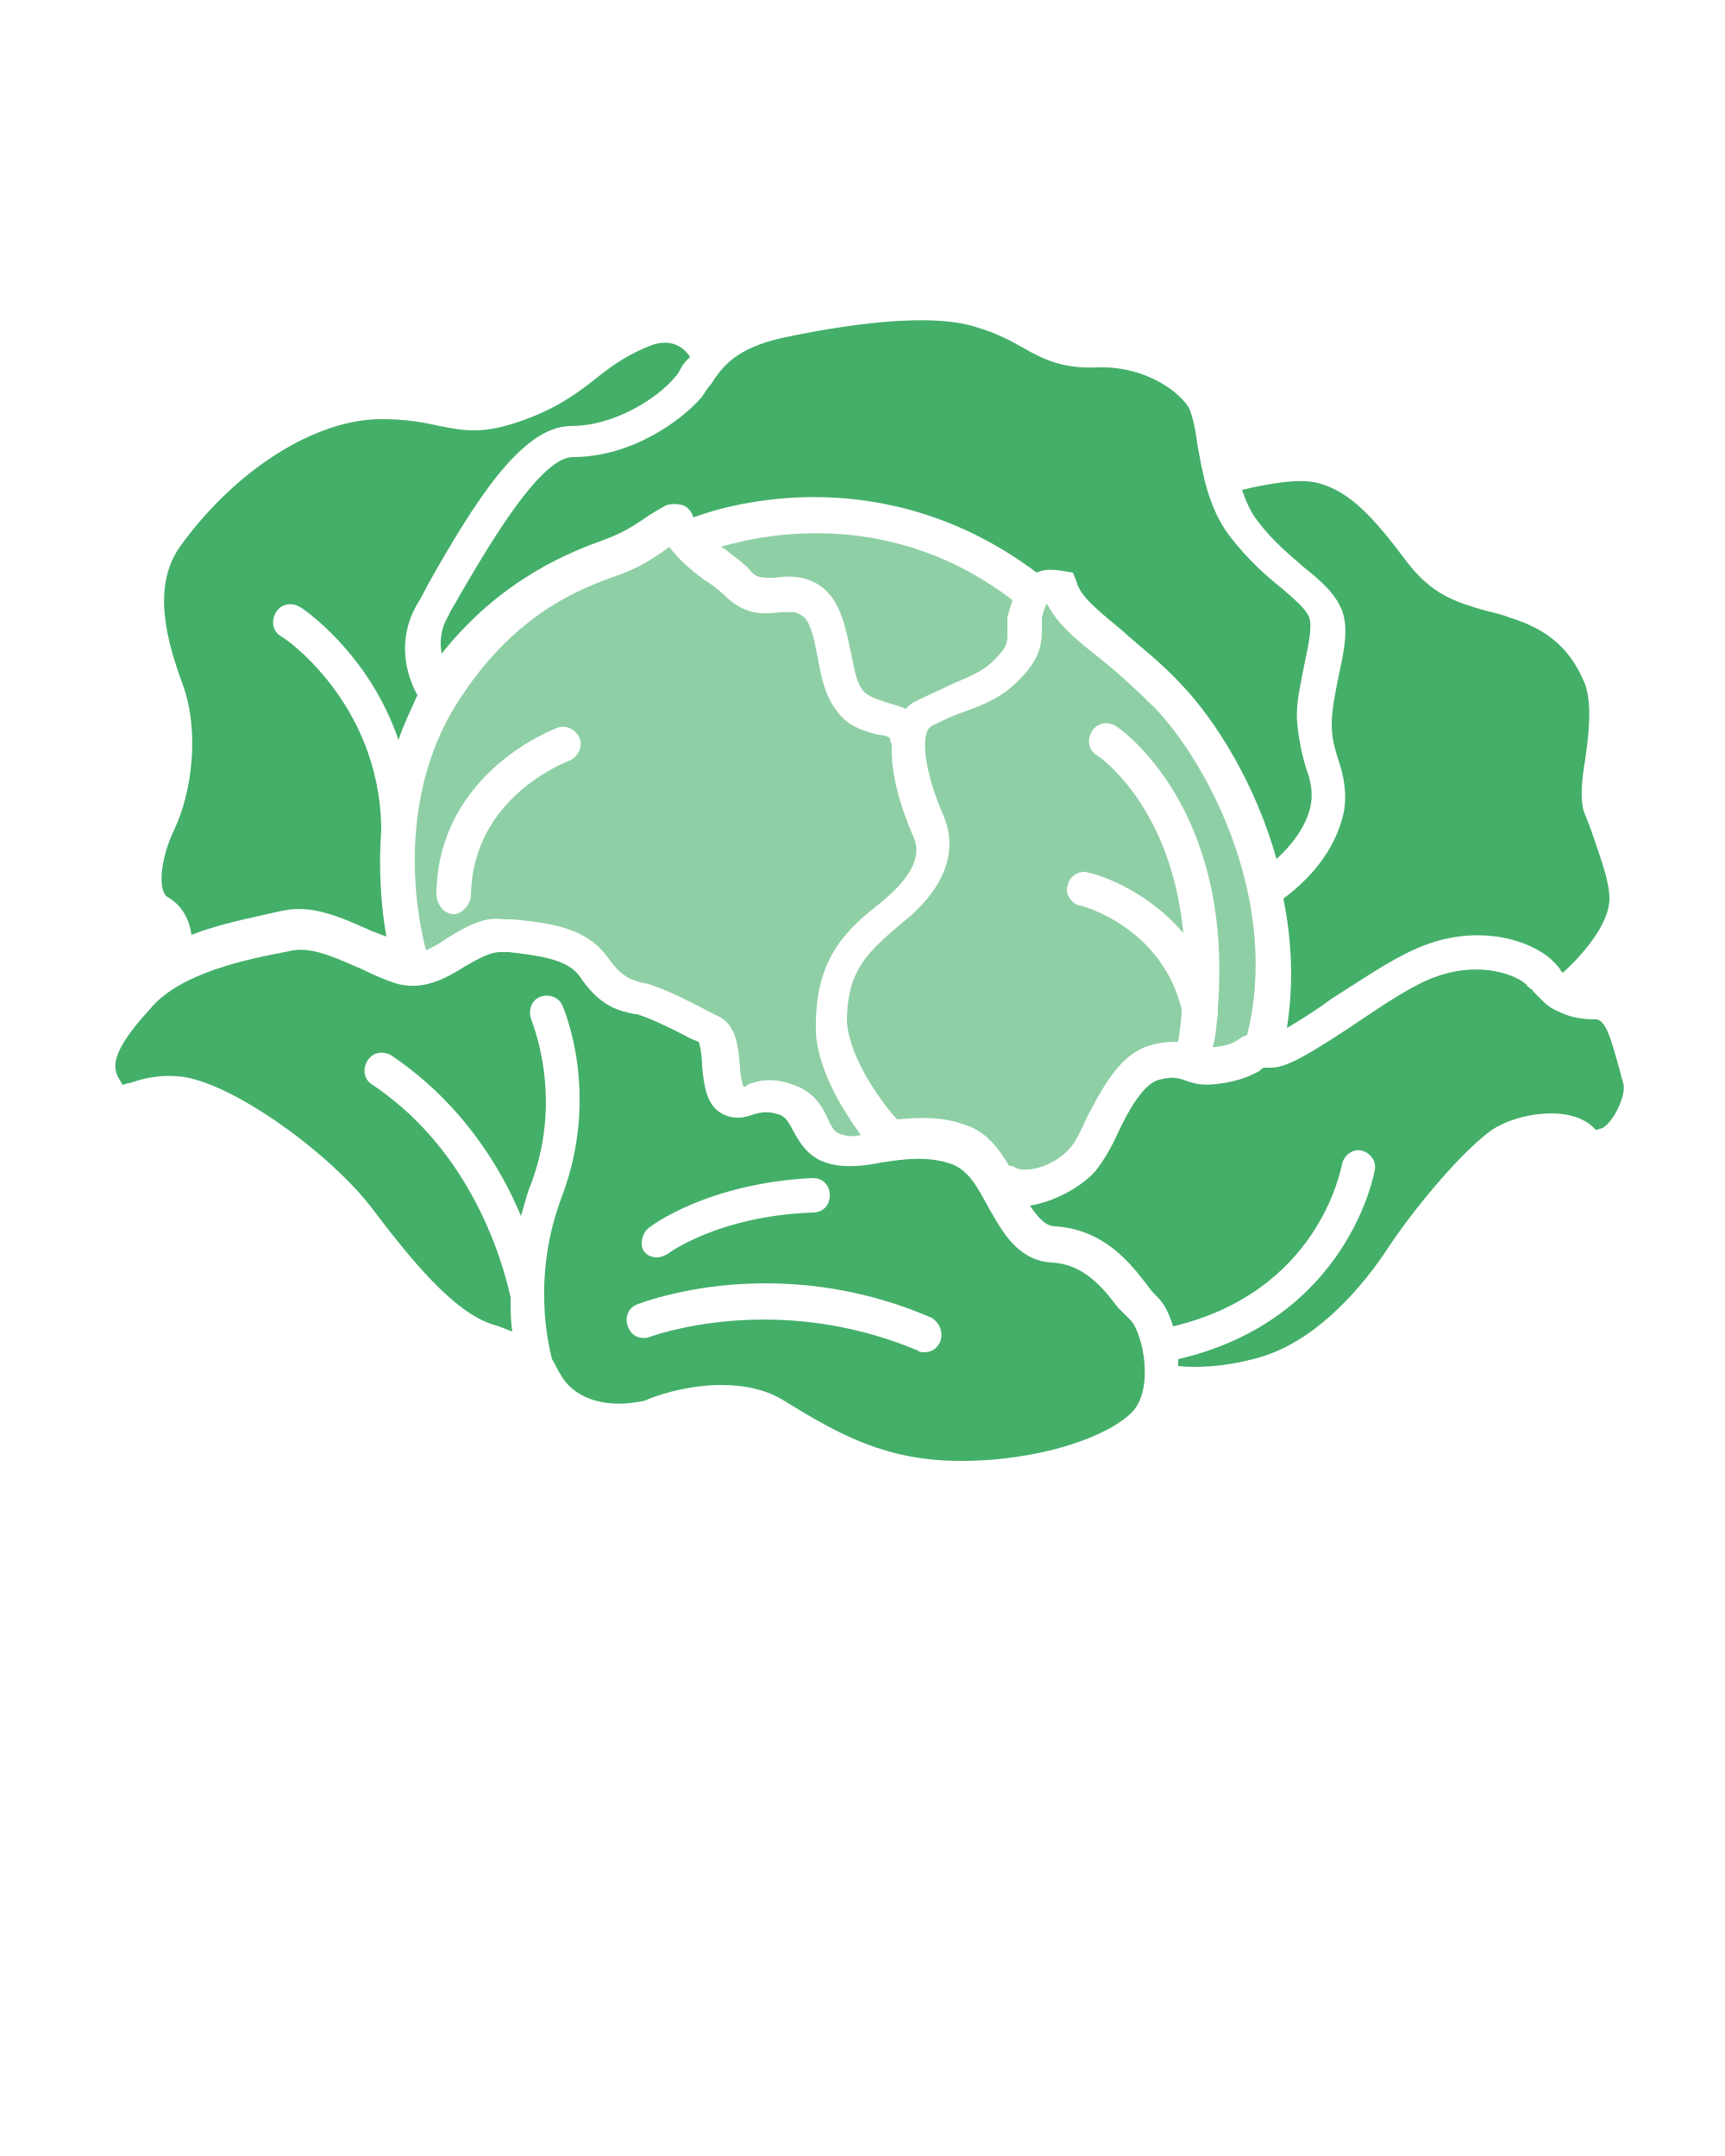
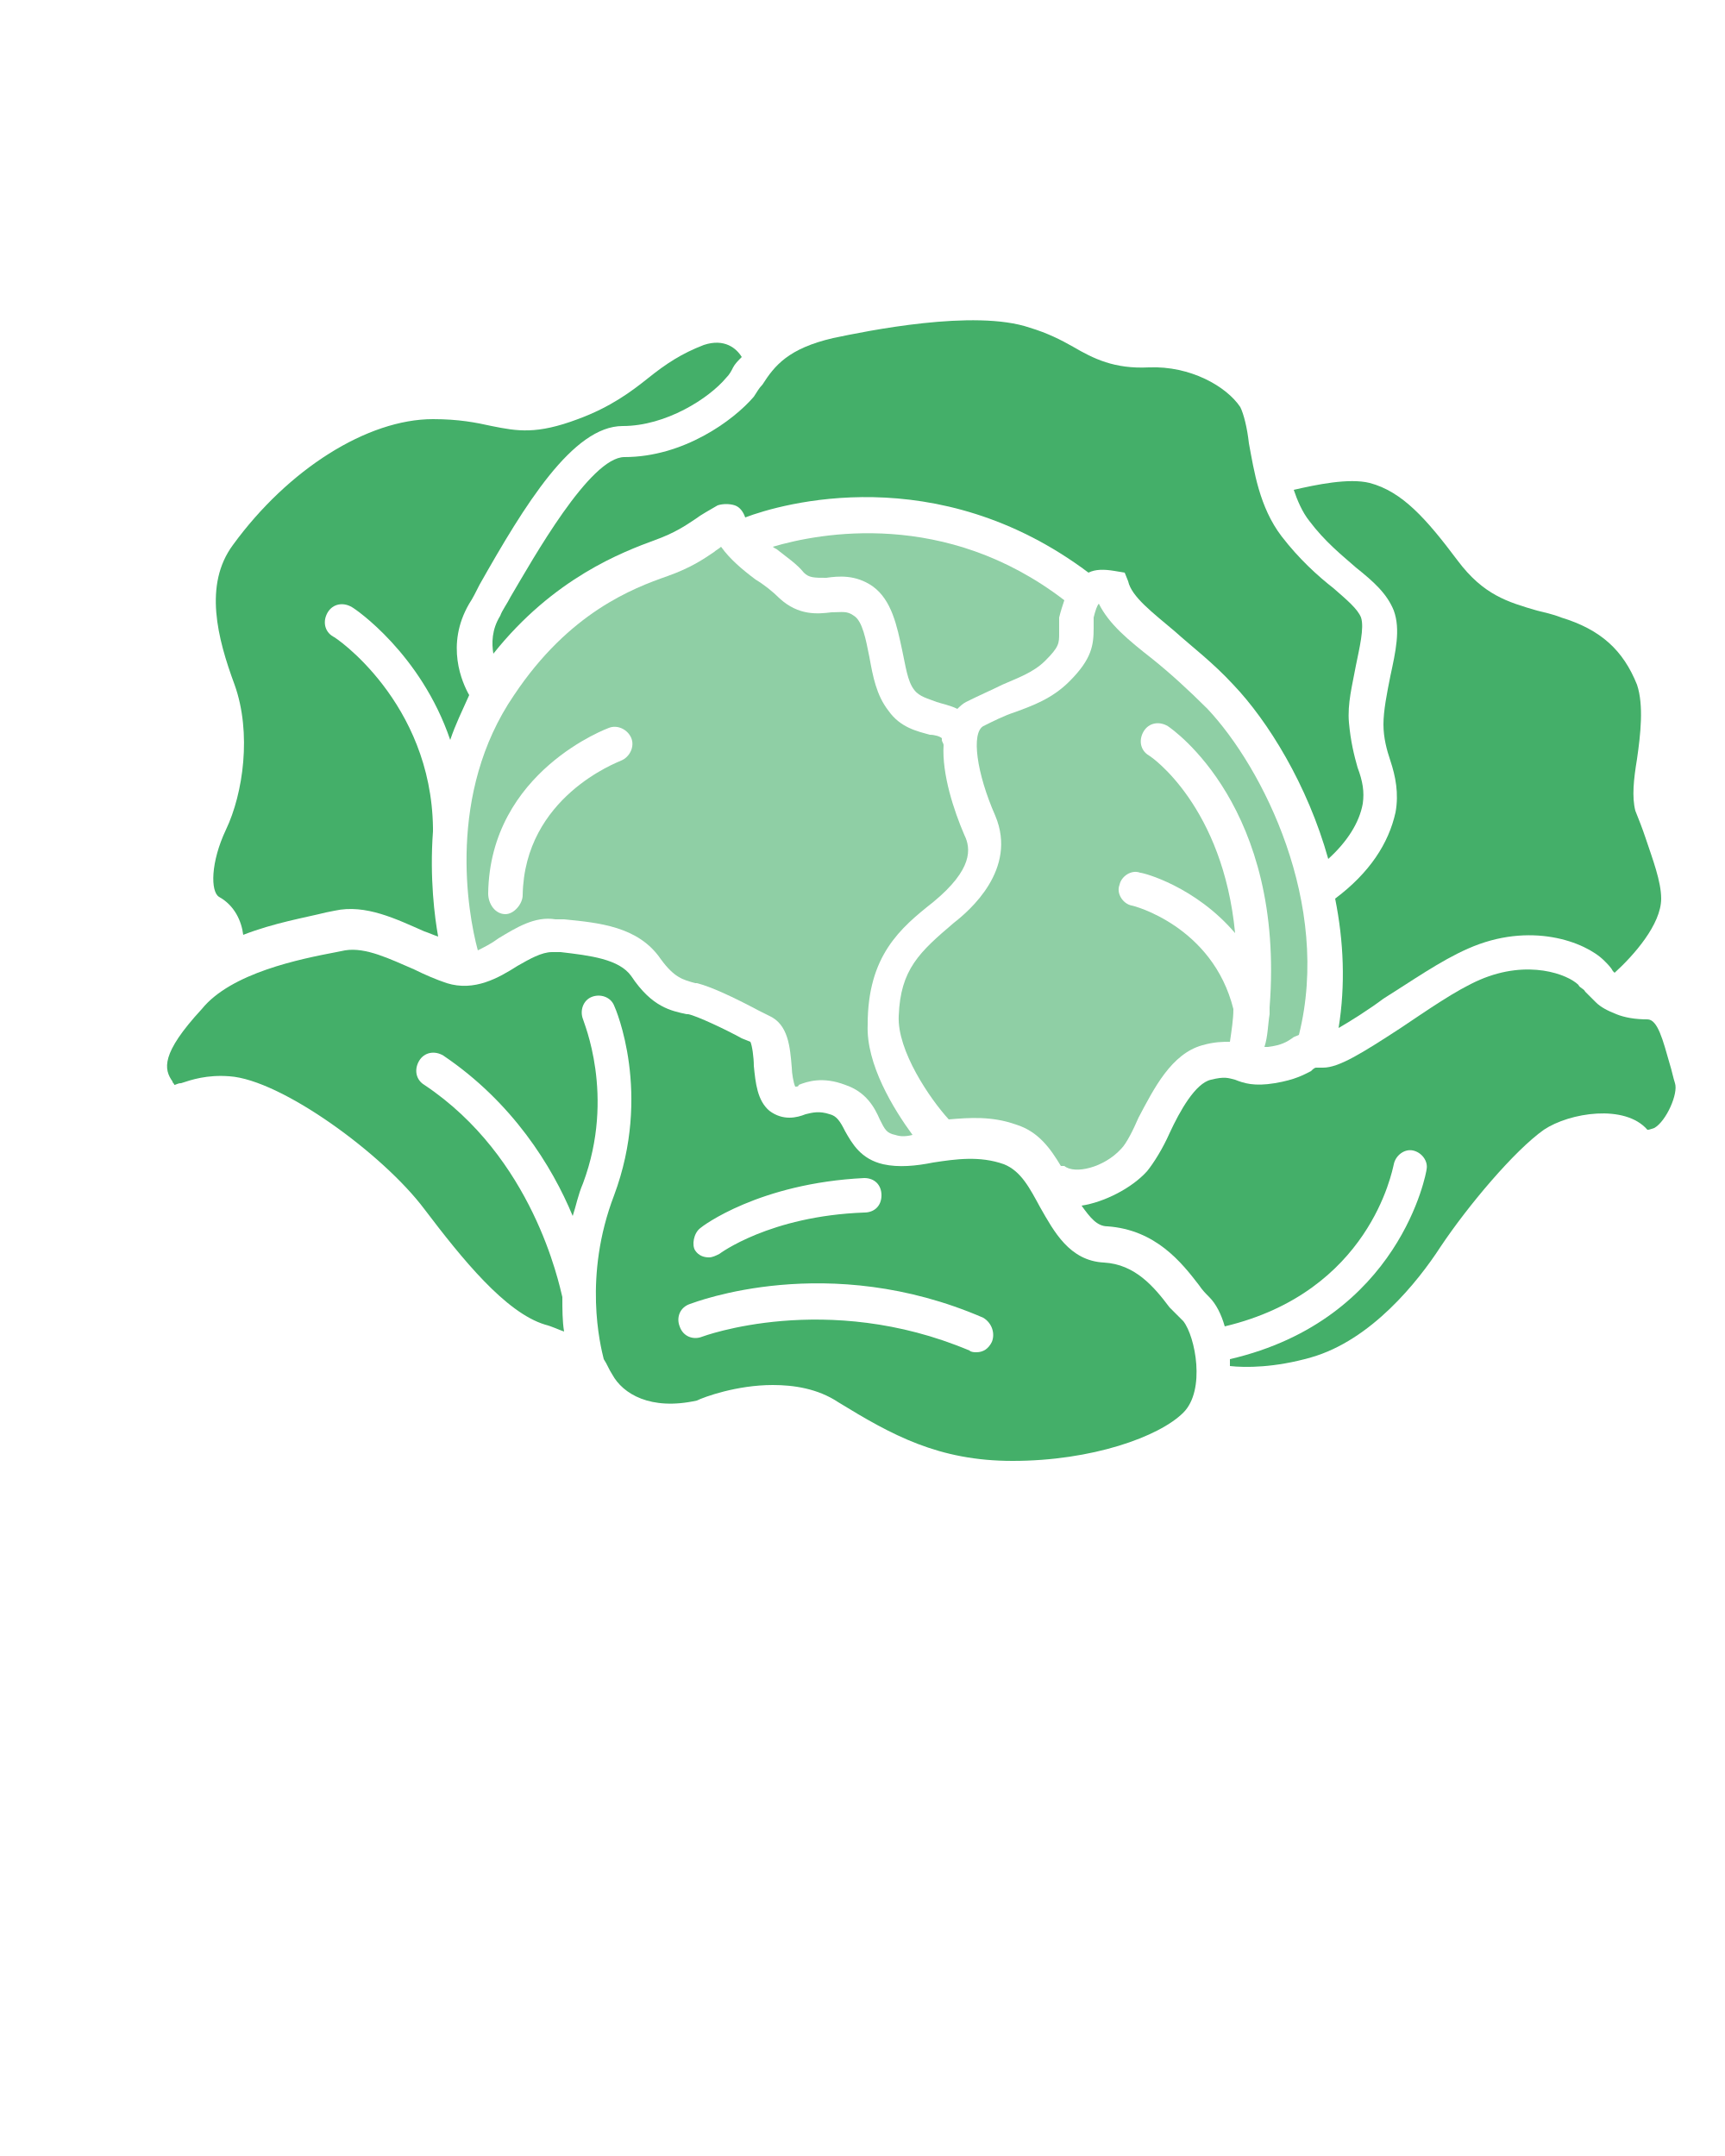
<svg xmlns="http://www.w3.org/2000/svg" version="1.1" id="Laag_1" x="0px" y="0px" viewBox="0 0 100 125" style="enable-background:new 0 0 100 125;" xml:space="preserve">
  <style type="text/css">
	.st0{fill:#44AF69;}
	.st1{opacity:0.6;fill:#44AF69;}
</style>
-   <path class="st0" d="M35,31.3c1.1-0.4,1.7-0.8,2.3-1.2c0.4-0.3,0.8-0.5,1.3-0.8c0.3-0.1,0.7-0.1,1,0s0.5,0.4,0.6,0.7  c2.1-0.8,11.1-3.4,19.9,3.2c0.4-0.2,0.9-0.2,1.5-0.1l0.6,0.1l0.2,0.5c0.2,0.9,1.4,1.8,2.7,2.9c1,0.9,2.2,1.8,3.4,3.1  c2,2.1,4.3,5.8,5.5,10.1c1.1-1,1.8-2.1,2-3.2c0.1-0.7,0-1.3-0.3-2.1c-0.2-0.7-0.4-1.5-0.5-2.6s0.2-2.2,0.4-3.3  c0.2-1,0.5-2.2,0.3-2.8c-0.2-0.5-0.8-1-1.6-1.7c-0.9-0.7-2-1.7-3-3c-1.3-1.7-1.6-3.8-1.9-5.4c-0.1-0.9-0.3-1.7-0.5-2.1  c-0.8-1.2-2.9-2.4-5.3-2.3c-2,0.1-3.2-0.5-4.4-1.2c-0.7-0.4-1.5-0.8-2.5-1.1c-3.2-1.1-9.5,0.2-11.4,0.6c-2.6,0.6-3.4,1.6-4.1,2.7  c-0.2,0.2-0.3,0.4-0.5,0.7c-1.2,1.4-4.1,3.5-7.5,3.5c-2,0-5.3,5.9-6.6,8.1c-0.2,0.4-0.5,0.8-0.6,1.1c-0.5,0.8-0.5,1.6-0.4,2.2  C29.1,33.5,33.1,32,35,31.3z" />
-   <path class="st1" d="M41.8,31.7c0.1,0.1,0.2,0.1,0.3,0.2c0.5,0.4,1.1,0.8,1.5,1.3c0.3,0.3,0.6,0.3,1.3,0.3c0.7-0.1,1.7-0.2,2.7,0.5  c1.1,0.8,1.4,2.3,1.7,3.7c0.2,0.9,0.3,1.8,0.7,2.3c0.3,0.4,0.8,0.5,1.3,0.7c0.3,0.1,0.8,0.2,1.2,0.4c0.1-0.1,0.3-0.3,0.5-0.4  c0.8-0.4,1.5-0.7,2.1-1c0.9-0.4,1.8-0.7,2.5-1.4c0.8-0.8,0.8-1,0.8-1.6c0-0.3,0-0.6,0-0.9c0.1-0.4,0.2-0.7,0.3-1  C51.8,29.5,44.5,30.9,41.8,31.7z" />
-   <path class="st0" d="M22.1,48.2c0-0.1,0-0.1,0-0.2c-0.1-7.3-5.7-11.1-5.8-11.1c-0.5-0.3-0.6-0.9-0.3-1.4s0.9-0.6,1.4-0.3  c0.2,0.1,4,2.7,5.7,7.7c0.3-0.9,0.7-1.7,1.1-2.6c-0.4-0.7-1.4-2.9,0-5.3c0.2-0.3,0.4-0.7,0.6-1.1c2.6-4.6,5.4-9.2,8.3-9.2  c2.5,0,5-1.6,6-2.8c0.2-0.2,0.3-0.4,0.4-0.6c0.1-0.2,0.3-0.4,0.5-0.6c-0.3-0.5-1-1.1-2.2-0.7c-1.3,0.5-2.2,1.1-3.2,1.9  s-2.2,1.7-4.1,2.4c-2.4,0.9-3.5,0.7-5,0.4c-0.9-0.2-1.9-0.4-3.4-0.4c-3.8,0-8.4,2.9-11.6,7.3c-1.7,2.3-0.9,5.4,0.1,8.1  c1,2.8,0.5,6.3-0.5,8.4C9.2,50,9.2,51.7,9.7,52c0.9,0.5,1.3,1.4,1.4,2.2c1.8-0.7,3.6-1,4.8-1.3l0.5-0.1c1.8-0.4,3.6,0.5,5.2,1.2  c0.3,0.1,0.5,0.2,0.8,0.3C22.2,53.2,21.9,50.9,22.1,48.2z" />
-   <path class="st0" d="M74.6,59.6c0.7-0.4,1.8-1.1,2.6-1.7c1.6-1,3.3-2.2,4.9-2.9c3.6-1.6,6.8-0.4,7.9,0.7c0.2,0.2,0.4,0.4,0.5,0.6  l0.1,0.1c1.1-1,2.7-2.8,2.7-4.3c0-1-0.5-2.3-0.9-3.5C92.2,48,92,47.5,91.8,47c-0.2-0.8-0.1-1.8,0.1-3c0.2-1.4,0.4-3.1,0-4.3  c-0.8-2-2.1-3.2-4.4-3.9c-0.5-0.2-1-0.3-1.4-0.4c-1.7-0.5-3.1-0.9-4.6-2.9c-1.8-2.4-3.2-4-5.1-4.5c-1.2-0.3-3.1,0.1-4.4,0.4  c0.2,0.6,0.5,1.3,0.9,1.8c0.9,1.2,1.9,2,2.7,2.7c1,0.8,1.8,1.5,2.2,2.5c0.4,1.1,0.1,2.4-0.2,3.8c-0.2,1-0.4,2-0.4,2.8  s0.2,1.5,0.4,2.1c0.3,0.9,0.5,1.9,0.3,3c-0.4,1.8-1.5,3.5-3.5,5C74.9,54.6,75,57.1,74.6,59.6z" />
-   <path class="st1" d="M52.9,48.4c-0.6-1.4-1.3-3.5-1.2-5.2c0-0.1-0.1-0.2-0.1-0.3c0-0.1,0-0.1,0-0.1c-0.1-0.1-0.4-0.2-0.7-0.2  c-0.7-0.2-1.7-0.4-2.4-1.4c-0.7-0.9-0.9-2-1.1-3.1c-0.2-1-0.4-2.1-0.9-2.4c-0.4-0.3-0.7-0.2-1.3-0.2c-0.8,0.1-1.9,0.2-3-0.8  c-0.4-0.4-0.9-0.8-1.4-1.1c-0.8-0.6-1.5-1.2-2-1.9c-0.1,0.1-0.3,0.2-0.4,0.3c-0.6,0.4-1.3,0.9-2.7,1.4c-2,0.7-5.7,2.1-8.9,6.9  c-3.9,5.7-2.7,12.6-2.1,14.8c0.4-0.2,0.8-0.4,1.2-0.7c1-0.6,2.1-1.3,3.3-1.1h0.5c2,0.2,4.3,0.4,5.6,2.3c0.8,1.1,1.3,1.2,2,1.4h0.1  c0.8,0.2,2.1,0.8,3.6,1.6l0.6,0.3c1.1,0.5,1.2,1.8,1.3,3c0,0.3,0.1,0.9,0.2,1.1c0.1,0,0.2,0,0.2-0.1c0.5-0.2,1.4-0.5,2.7,0  c1.2,0.4,1.7,1.3,2,2c0.3,0.6,0.4,0.8,0.9,0.9c0.3,0.1,0.6,0.1,1,0c-1.1-1.5-2.7-4.1-2.6-6.4c0-4,1.9-5.6,3.8-7.1  C53.4,50.4,53.3,49.2,52.9,48.4z M33,44.1c-0.2,0.1-5.6,2.1-5.7,7.8c0,0.5-0.5,1.1-1,1.1c-0.6,0-1-0.6-1-1.2c0.1-7.1,7-9.6,7-9.6  c0.5-0.2,1.1,0.1,1.3,0.6C33.8,43.3,33.5,43.9,33,44.1z" />
-   <path class="st1" d="M62,66.6c0.3-0.3,0.7-1.1,1-1.8c0.9-1.7,1.9-3.7,3.7-4.2c0.7-0.2,1.2-0.2,1.6-0.2c0.1-0.7,0.2-1.3,0.2-1.9  c-1.2-4.8-5.8-6-5.9-6c-0.5-0.1-0.9-0.7-0.7-1.2c0.1-0.5,0.7-0.9,1.2-0.7c0.2,0,3.2,0.8,5.5,3.5c-0.7-7.3-4.8-10.2-5-10.3  c-0.5-0.3-0.6-0.9-0.3-1.4s0.9-0.6,1.4-0.3c0.3,0.2,6.8,4.7,5.9,16.3c0,0.2,0,0.3,0,0.4c-0.1,0.6-0.1,1.3-0.3,1.9c0.1,0,0.1,0,0.2,0  c0.8-0.1,1.1-0.3,1.4-0.5c0.1-0.1,0.2-0.1,0.4-0.2c1.9-7.6-2.1-15.5-5.3-18.9c-1.1-1.1-2.2-2.1-3.2-2.9c-1.4-1.1-2.5-2-3.1-3.2  c-0.1,0.1-0.2,0.4-0.3,0.8c0,0.2,0,0.4,0,0.6c0,1-0.1,1.8-1.4,3.1c-1,1-2.1,1.4-3.2,1.8c-0.6,0.2-1.2,0.5-1.8,0.8  c-0.7,0.4-0.4,2.7,0.7,5.2c1.3,3.1-1.5,5.5-2.4,6.2c-2,1.7-3.1,2.7-3.2,5.4c-0.1,2,1.8,4.8,2.9,6c1.2-0.1,2.5-0.2,3.9,0.3  c1.3,0.4,2,1.4,2.6,2.4c0.1,0,0.1,0,0.2,0C59.3,68.1,61,67.7,62,66.6z" />
-   <path class="st0" d="M65.6,76.6c-0.3-0.3-0.5-0.5-0.8-0.8c-0.9-1.2-2-2.5-3.8-2.6c-2-0.1-2.9-1.8-3.7-3.2c-0.6-1.1-1.1-2.1-2.1-2.5  c-1.4-0.5-2.8-0.3-4.1-0.1c-1,0.2-2,0.3-2.9,0.1c-1.3-0.3-1.8-1.2-2.2-1.9c-0.3-0.6-0.5-0.9-0.9-1c-0.6-0.2-1-0.1-1.4,0  c-0.5,0.2-1.3,0.4-2.1-0.2c-0.7-0.6-0.8-1.6-0.9-2.6c0-0.5-0.1-1.2-0.2-1.4L40,60.2c-0.9-0.5-2.6-1.3-3.1-1.4h-0.1  c-0.9-0.2-2-0.4-3.2-2.2c-0.7-1-2.4-1.2-4.1-1.4H29c-0.6,0-1.3,0.4-2,0.8c-1.1,0.7-2.5,1.5-4.1,1c-0.6-0.2-1.3-0.5-1.9-0.8  c-1.4-0.6-2.8-1.3-4-1.1l-0.5,0.1c-2.1,0.4-6.1,1.2-7.8,3.3C6.3,61.1,6.5,62,7,62.7c0,0.1,0.1,0.1,0.1,0.2c0.1,0,0.2-0.1,0.4-0.1  c0.6-0.2,1.5-0.5,2.8-0.4c3,0.2,8.9,4.5,11.3,7.7c2.2,2.9,4.7,6,7,6.7c0.4,0.1,0.8,0.3,1.1,0.4c-0.1-0.6-0.1-1.3-0.1-2  c-0.2-0.8-1.7-8.1-8-12.3c-0.5-0.3-0.6-0.9-0.3-1.4s0.9-0.6,1.4-0.3c4,2.7,6.3,6.4,7.5,9.3c0.2-0.6,0.3-1.2,0.6-1.9  c1.9-5.1,0-9.4,0-9.5c-0.2-0.5,0-1.1,0.5-1.3s1.1,0,1.3,0.5c0.1,0.2,2.2,5.1,0,11C30.8,74,31.8,78,32,78.8c0.2,0.3,0.3,0.6,0.5,0.9  c0.6,1.1,2.2,2.1,4.9,1.5c0.4-0.2,2.3-0.9,4.4-0.9c1.2,0,2.6,0.2,3.8,1c3.1,1.9,5.8,3.4,10.1,3.4c4.6,0,8.5-1.4,9.9-2.8  C66.9,80.6,66.3,77.5,65.6,76.6z M37.6,71.2c0.1-0.1,3.4-2.6,9.5-2.9c0.6,0,1,0.4,1,1s-0.4,1-1,1c-5.5,0.2-8.4,2.4-8.4,2.4  c-0.2,0.1-0.4,0.2-0.6,0.2c-0.3,0-0.6-0.1-0.8-0.4S37.2,71.5,37.6,71.2z M54.5,77.8c-0.2,0.4-0.5,0.6-0.9,0.6c-0.1,0-0.3,0-0.4-0.1  c-8.3-3.5-15.5-0.8-15.5-0.8c-0.5,0.2-1.1,0-1.3-0.6c-0.2-0.5,0-1.1,0.6-1.3c0.3-0.1,8-3.1,17,0.8C54.5,76.7,54.7,77.3,54.5,77.8z" />
-   <path class="st0" d="M94.1,62.8c-0.1-0.3-0.2-0.8-0.3-1.1c-0.4-1.4-0.7-2.6-1.3-2.6l0,0c-0.7,0-1.3-0.1-1.8-0.3s-0.9-0.4-1.2-0.7  c-0.2-0.2-0.4-0.4-0.6-0.6c-0.1-0.2-0.3-0.2-0.4-0.4c-0.6-0.6-2.9-1.5-5.7-0.3c-1.4,0.6-3.1,1.8-4.6,2.8c-2.3,1.5-3.6,2.3-4.5,2.3  c-0.2,0-0.3,0-0.4,0l0,0c-0.1,0-0.2,0.1-0.3,0.2c-0.4,0.2-0.9,0.5-2.1,0.7s-1.8,0-2.3-0.2c-0.4-0.1-0.6-0.2-1.4,0  c-0.9,0.2-1.8,1.8-2.4,3.1c-0.4,0.9-0.9,1.7-1.3,2.2c-0.9,1-2.5,1.8-3.8,2c0.5,0.7,0.9,1.2,1.5,1.2c2.8,0.2,4.3,2.1,5.3,3.4  c0.2,0.3,0.4,0.5,0.6,0.7c0.4,0.4,0.7,1,0.9,1.7c8.4-2,9.7-9,9.8-9.4c0.1-0.5,0.6-0.9,1.1-0.8s0.9,0.6,0.8,1.1  c0,0.1-1.5,8.7-11.4,11c0,0.1,0,0.3,0,0.4c0.9,0.1,2.6,0.1,4.7-0.5c3.5-1,6.2-4.4,7.5-6.4c1.6-2.4,4.3-5.6,6-6.8c1.5-1,4.7-1.5,6,0  c0.1,0,0.1,0,0.4-0.1C93.6,65,94.3,63.4,94.1,62.8z" />
+   <g>
+     <path class="st0" d="M38,31.3c1.1-0.4,1.7-0.8,2.3-1.2c0.4-0.3,0.8-0.5,1.3-0.8c0.3-0.1,0.7-0.1,1,0s0.5,0.4,0.6,0.7   c2.1-0.8,11.1-3.4,19.9,3.2c0.4-0.2,0.9-0.2,1.5-0.1l0.6,0.1l0.2,0.5c0.2,0.9,1.4,1.8,2.7,2.9c1,0.9,2.2,1.8,3.4,3.1   c2,2.1,4.3,5.8,5.5,10.1c1.1-1,1.8-2.1,2-3.2c0.1-0.7,0-1.3-0.3-2.1c-0.2-0.7-0.4-1.5-0.5-2.6s0.2-2.2,0.4-3.3   c0.2-1,0.5-2.2,0.3-2.8c-0.2-0.5-0.8-1-1.6-1.7c-0.9-0.7-2-1.7-3-3c-1.3-1.7-1.6-3.8-1.9-5.4c-0.1-0.9-0.3-1.7-0.5-2.1   c-0.8-1.2-2.9-2.4-5.3-2.3c-2,0.1-3.2-0.5-4.4-1.2c-0.7-0.4-1.5-0.8-2.5-1.1c-3.2-1.1-9.5,0.2-11.4,0.6c-2.6,0.6-3.4,1.6-4.1,2.7   c-0.2,0.2-0.3,0.4-0.5,0.7c-1.2,1.4-4.1,3.5-7.5,3.5c-2,0-5.3,5.9-6.6,8.1c-0.2,0.4-0.5,0.8-0.6,1.1c-0.5,0.8-0.5,1.6-0.4,2.2   C32.1,33.5,36.1,32,38,31.3z" />
+     <path class="st1" d="M44.8,31.7c0.1,0.1,0.2,0.1,0.3,0.2c0.5,0.4,1.1,0.8,1.5,1.3c0.3,0.3,0.6,0.3,1.3,0.3c0.7-0.1,1.7-0.2,2.7,0.5   c1.1,0.8,1.4,2.3,1.7,3.7c0.2,0.9,0.3,1.8,0.7,2.3c0.3,0.4,0.8,0.5,1.3,0.7c0.3,0.1,0.8,0.2,1.2,0.4c0.1-0.1,0.3-0.3,0.5-0.4   c0.8-0.4,1.5-0.7,2.1-1c0.9-0.4,1.8-0.7,2.5-1.4c0.8-0.8,0.8-1,0.8-1.6c0-0.3,0-0.6,0-0.9c0.1-0.4,0.2-0.7,0.3-1   C54.8,29.5,47.5,30.9,44.8,31.7z" />
+     <path class="st0" d="M25.1,48.2c0-0.1,0-0.1,0-0.2c-0.1-7.3-5.7-11.1-5.8-11.1c-0.5-0.3-0.6-0.9-0.3-1.4c0.3-0.5,0.9-0.6,1.4-0.3   c0.2,0.1,4,2.7,5.7,7.7c0.3-0.9,0.7-1.7,1.1-2.6c-0.4-0.7-1.4-2.9,0-5.3c0.2-0.3,0.4-0.7,0.6-1.1c2.6-4.6,5.4-9.2,8.3-9.2   c2.5,0,5-1.6,6-2.8c0.2-0.2,0.3-0.4,0.4-0.6c0.1-0.2,0.3-0.4,0.5-0.6c-0.3-0.5-1-1.1-2.2-0.7c-1.3,0.5-2.2,1.1-3.2,1.9   s-2.2,1.7-4.1,2.4c-2.4,0.9-3.5,0.7-5,0.4c-0.9-0.2-1.9-0.4-3.4-0.4c-3.8,0-8.4,2.9-11.6,7.3c-1.7,2.3-0.9,5.4,0.1,8.1   c1,2.8,0.5,6.3-0.5,8.4c-0.9,1.9-0.9,3.6-0.4,3.9c0.9,0.5,1.3,1.4,1.4,2.2c1.8-0.7,3.6-1,4.8-1.3l0.5-0.1c1.8-0.4,3.6,0.5,5.2,1.2   c0.3,0.1,0.5,0.2,0.8,0.3C25.2,53.2,24.9,50.9,25.1,48.2z" />
+     <path class="st0" d="M77.6,59.6c0.7-0.4,1.8-1.1,2.6-1.7c1.6-1,3.3-2.2,4.9-2.9c3.6-1.6,6.8-0.4,7.9,0.7c0.2,0.2,0.4,0.4,0.5,0.6   l0.1,0.1c1.1-1,2.7-2.8,2.7-4.3c0-1-0.5-2.3-0.9-3.5C95.2,48,95,47.5,94.8,47c-0.2-0.8-0.1-1.8,0.1-3c0.2-1.4,0.4-3.1,0-4.3   c-0.8-2-2.1-3.2-4.4-3.9c-0.5-0.2-1-0.3-1.4-0.4c-1.7-0.5-3.1-0.9-4.6-2.9c-1.8-2.4-3.2-4-5.1-4.5c-1.2-0.3-3.1,0.1-4.4,0.4   c0.2,0.6,0.5,1.3,0.9,1.8c0.9,1.2,1.9,2,2.7,2.7c1,0.8,1.8,1.5,2.2,2.5c0.4,1.1,0.1,2.4-0.2,3.8c-0.2,1-0.4,2-0.4,2.8   s0.2,1.5,0.4,2.1c0.3,0.9,0.5,1.9,0.3,3c-0.4,1.8-1.5,3.5-3.5,5C77.9,54.6,78,57.1,77.6,59.6z" />
+     <path class="st1" d="M55.9,48.4c-0.6-1.4-1.3-3.5-1.2-5.2c0-0.1-0.1-0.2-0.1-0.3c0-0.1,0-0.1,0-0.1c-0.1-0.1-0.4-0.2-0.7-0.2   c-0.7-0.2-1.7-0.4-2.4-1.4c-0.7-0.9-0.9-2-1.1-3.1c-0.2-1-0.4-2.1-0.9-2.4c-0.4-0.3-0.7-0.2-1.3-0.2c-0.8,0.1-1.9,0.2-3-0.8   c-0.4-0.4-0.9-0.8-1.4-1.1c-0.8-0.6-1.5-1.2-2-1.9c-0.1,0.1-0.3,0.2-0.4,0.3c-0.6,0.4-1.3,0.9-2.7,1.4c-2,0.7-5.7,2.1-8.9,6.9   c-3.9,5.7-2.7,12.6-2.1,14.8c0.4-0.2,0.8-0.4,1.2-0.7c1-0.6,2.1-1.3,3.3-1.1h0.5c2,0.2,4.3,0.4,5.6,2.3c0.8,1.1,1.3,1.2,2,1.4h0.1   c0.8,0.2,2.1,0.8,3.6,1.6l0.6,0.3c1.1,0.5,1.2,1.8,1.3,3c0,0.3,0.1,0.9,0.2,1.1c0.1,0,0.2,0,0.2-0.1c0.5-0.2,1.4-0.5,2.7,0   c1.2,0.4,1.7,1.3,2,2c0.3,0.6,0.4,0.8,0.9,0.9c0.3,0.1,0.6,0.1,1,0c-1.1-1.5-2.7-4.1-2.6-6.4c0-4,1.9-5.6,3.8-7.1   C56.4,50.4,56.3,49.2,55.9,48.4z M36,44.1c-0.2,0.1-5.6,2.1-5.7,7.8c0,0.5-0.5,1.1-1,1.1c-0.6,0-1-0.6-1-1.2c0.1-7.1,7-9.6,7-9.6   c0.5-0.2,1.1,0.1,1.3,0.6C36.8,43.3,36.5,43.9,36,44.1z" />
+     <path class="st1" d="M65,66.6c0.3-0.3,0.7-1.1,1-1.8c0.9-1.7,1.9-3.7,3.7-4.2c0.7-0.2,1.2-0.2,1.6-0.2c0.1-0.7,0.2-1.3,0.2-1.9   c-1.2-4.8-5.8-6-5.9-6c-0.5-0.1-0.9-0.7-0.7-1.2c0.1-0.5,0.7-0.9,1.2-0.7c0.2,0,3.2,0.8,5.5,3.5c-0.7-7.3-4.8-10.2-5-10.3   c-0.5-0.3-0.6-0.9-0.3-1.4c0.3-0.5,0.9-0.6,1.4-0.3c0.3,0.2,6.8,4.7,5.9,16.3c0,0.2,0,0.3,0,0.4c-0.1,0.6-0.1,1.3-0.3,1.9   c0.1,0,0.1,0,0.2,0c0.8-0.1,1.1-0.3,1.4-0.5c0.1-0.1,0.2-0.1,0.4-0.2c1.9-7.6-2.1-15.5-5.3-18.9c-1.1-1.1-2.2-2.1-3.2-2.9   c-1.4-1.1-2.5-2-3.1-3.2c-0.1,0.1-0.2,0.4-0.3,0.8c0,0.2,0,0.4,0,0.6c0,1-0.1,1.8-1.4,3.1c-1,1-2.1,1.4-3.2,1.8   c-0.6,0.2-1.2,0.5-1.8,0.8c-0.7,0.4-0.4,2.7,0.7,5.2c1.3,3.1-1.5,5.5-2.4,6.2c-2,1.7-3.1,2.7-3.2,5.4c-0.1,2,1.8,4.8,2.9,6   c1.2-0.1,2.5-0.2,3.9,0.3c1.3,0.4,2,1.4,2.6,2.4c0.1,0,0.1,0,0.2,0C62.3,68.1,64,67.7,65,66.6z" />
+     <path class="st0" d="M68.6,76.6c-0.3-0.3-0.5-0.5-0.8-0.8c-0.9-1.2-2-2.5-3.8-2.6c-2-0.1-2.9-1.8-3.7-3.2c-0.6-1.1-1.1-2.1-2.1-2.5   c-1.4-0.5-2.8-0.3-4.1-0.1c-1,0.2-2,0.3-2.9,0.1c-1.3-0.3-1.8-1.2-2.2-1.9c-0.3-0.6-0.5-0.9-0.9-1c-0.6-0.2-1-0.1-1.4,0   c-0.5,0.2-1.3,0.4-2.1-0.2c-0.7-0.6-0.8-1.6-0.9-2.6c0-0.5-0.1-1.2-0.2-1.4L43,60.2c-0.9-0.5-2.6-1.3-3.1-1.4h-0.1   c-0.9-0.2-2-0.4-3.2-2.2c-0.7-1-2.4-1.2-4.1-1.4H32c-0.6,0-1.3,0.4-2,0.8c-1.1,0.7-2.5,1.5-4.1,1c-0.6-0.2-1.3-0.5-1.9-0.8   c-1.4-0.6-2.8-1.3-4-1.1l-0.5,0.1c-2.1,0.4-6.1,1.2-7.8,3.3C9.3,61.1,9.5,62,10,62.7c0,0.1,0.1,0.1,0.1,0.2c0.1,0,0.2-0.1,0.4-0.1   c0.6-0.2,1.5-0.5,2.8-0.4c3,0.2,8.9,4.5,11.3,7.7c2.2,2.9,4.7,6,7,6.7c0.4,0.1,0.8,0.3,1.1,0.4c-0.1-0.6-0.1-1.3-0.1-2   c-0.2-0.8-1.7-8.1-8-12.3c-0.5-0.3-0.6-0.9-0.3-1.4s0.9-0.6,1.4-0.3c4,2.7,6.3,6.4,7.5,9.3c0.2-0.6,0.3-1.2,0.6-1.9   c1.9-5.1,0-9.4,0-9.5c-0.2-0.5,0-1.1,0.5-1.3s1.1,0,1.3,0.5c0.1,0.2,2.2,5.1,0,11C33.8,74,34.8,78,35,78.8c0.2,0.3,0.3,0.6,0.5,0.9   c0.6,1.1,2.2,2.1,4.9,1.5c0.4-0.2,2.3-0.9,4.4-0.9c1.2,0,2.6,0.2,3.8,1c3.1,1.9,5.8,3.4,10.1,3.4c4.6,0,8.5-1.4,9.9-2.8   C69.9,80.6,69.3,77.5,68.6,76.6z M40.6,71.2c0.1-0.1,3.4-2.6,9.5-2.9c0.6,0,1,0.4,1,1s-0.4,1-1,1c-5.5,0.2-8.4,2.4-8.4,2.4   c-0.2,0.1-0.4,0.2-0.6,0.2c-0.3,0-0.6-0.1-0.8-0.4S40.2,71.5,40.6,71.2z M57.5,77.8c-0.2,0.4-0.5,0.6-0.9,0.6c-0.1,0-0.3,0-0.4-0.1   c-8.3-3.5-15.5-0.8-15.5-0.8c-0.5,0.2-1.1,0-1.3-0.6c-0.2-0.5,0-1.1,0.6-1.3c0.3-0.1,8-3.1,17,0.8C57.5,76.7,57.7,77.3,57.5,77.8z" />
+     <path class="st0" d="M97.1,62.8c-0.1-0.3-0.2-0.8-0.3-1.1c-0.4-1.4-0.7-2.6-1.3-2.6l0,0c-0.7,0-1.3-0.1-1.8-0.3s-0.9-0.4-1.2-0.7   c-0.2-0.2-0.4-0.4-0.6-0.6c-0.1-0.2-0.3-0.2-0.4-0.4c-0.6-0.6-2.9-1.5-5.7-0.3c-1.4,0.6-3.1,1.8-4.6,2.8c-2.3,1.5-3.6,2.3-4.5,2.3   c-0.2,0-0.3,0-0.4,0l0,0c-0.1,0-0.2,0.1-0.3,0.2c-0.4,0.2-0.9,0.5-2.1,0.7s-1.8,0-2.3-0.2c-0.4-0.1-0.6-0.2-1.4,0   c-0.9,0.2-1.8,1.8-2.4,3.1c-0.4,0.9-0.9,1.7-1.3,2.2c-0.9,1-2.5,1.8-3.8,2c0.5,0.7,0.9,1.2,1.5,1.2c2.8,0.2,4.3,2.1,5.3,3.4   c0.2,0.3,0.4,0.5,0.6,0.7c0.4,0.4,0.7,1,0.9,1.7c8.4-2,9.7-9,9.8-9.4c0.1-0.5,0.6-0.9,1.1-0.8s0.9,0.6,0.8,1.1   c0,0.1-1.5,8.7-11.4,11c0,0.1,0,0.3,0,0.4c0.9,0.1,2.6,0.1,4.7-0.5c3.5-1,6.2-4.4,7.5-6.4c1.6-2.4,4.3-5.6,6-6.8c1.5-1,4.7-1.5,6,0   c0.1,0,0.1,0,0.4-0.1C96.6,65,97.3,63.4,97.1,62.8z" />
+   </g>
</svg>
